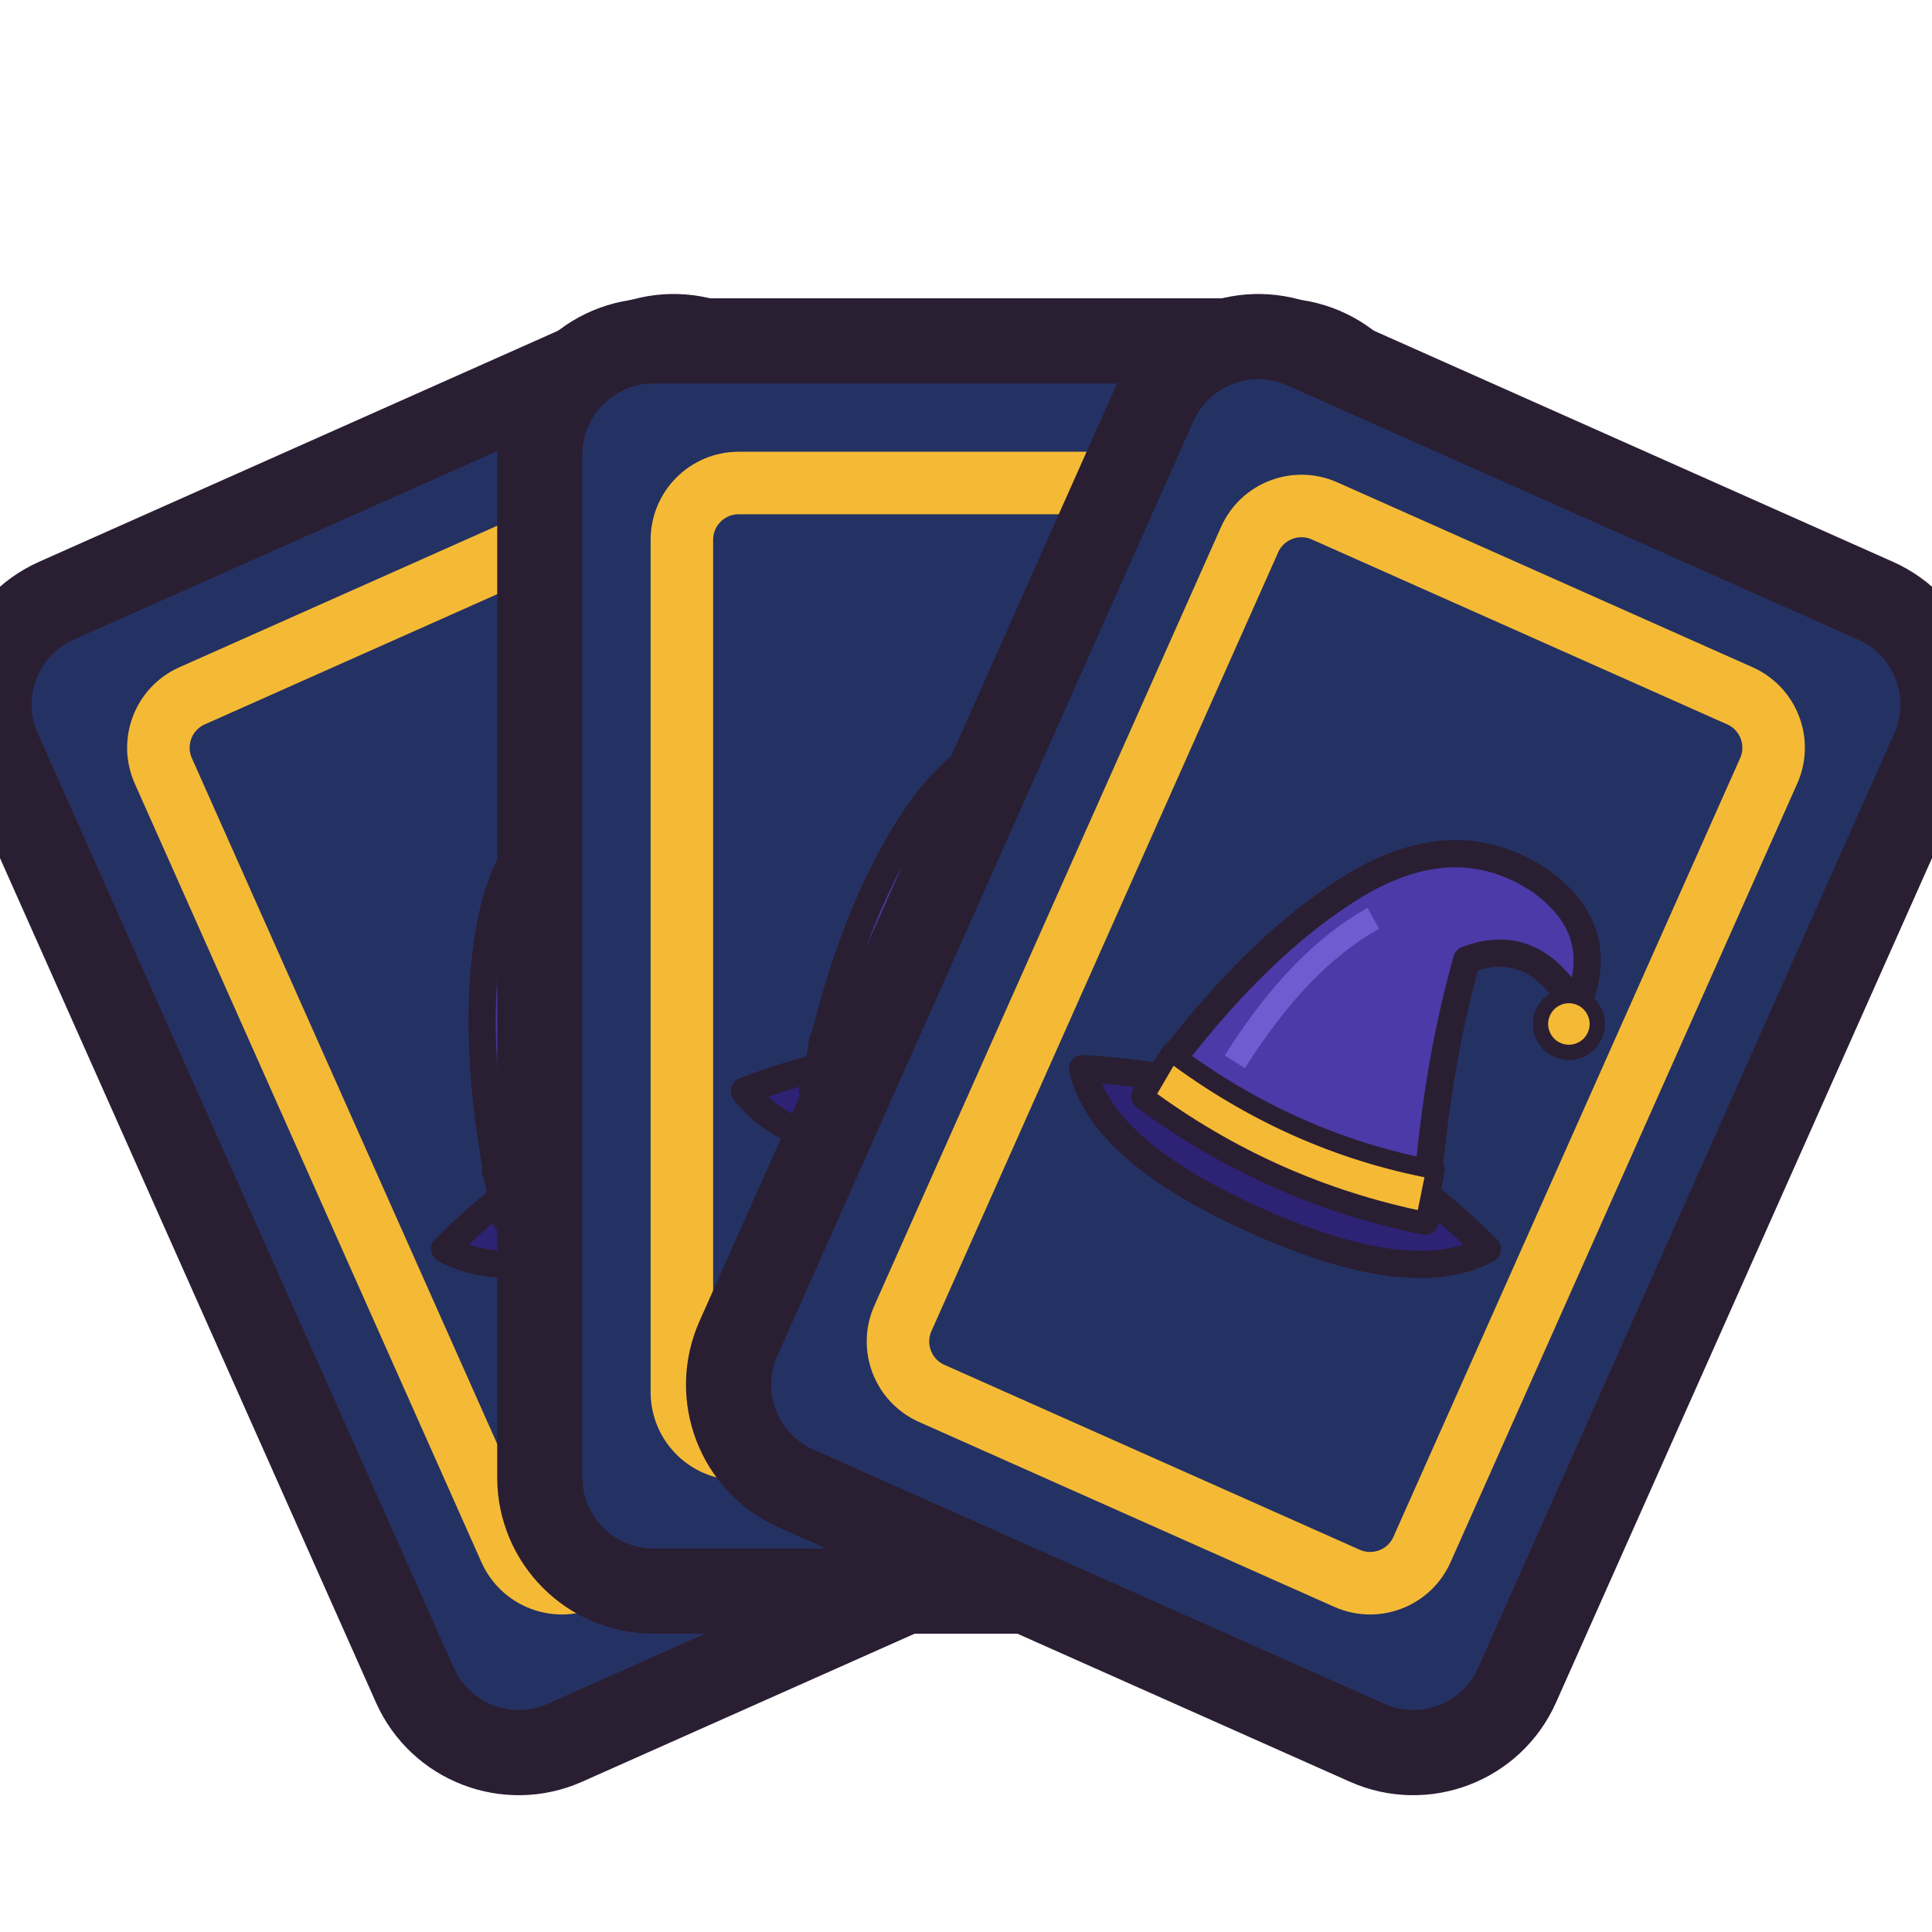
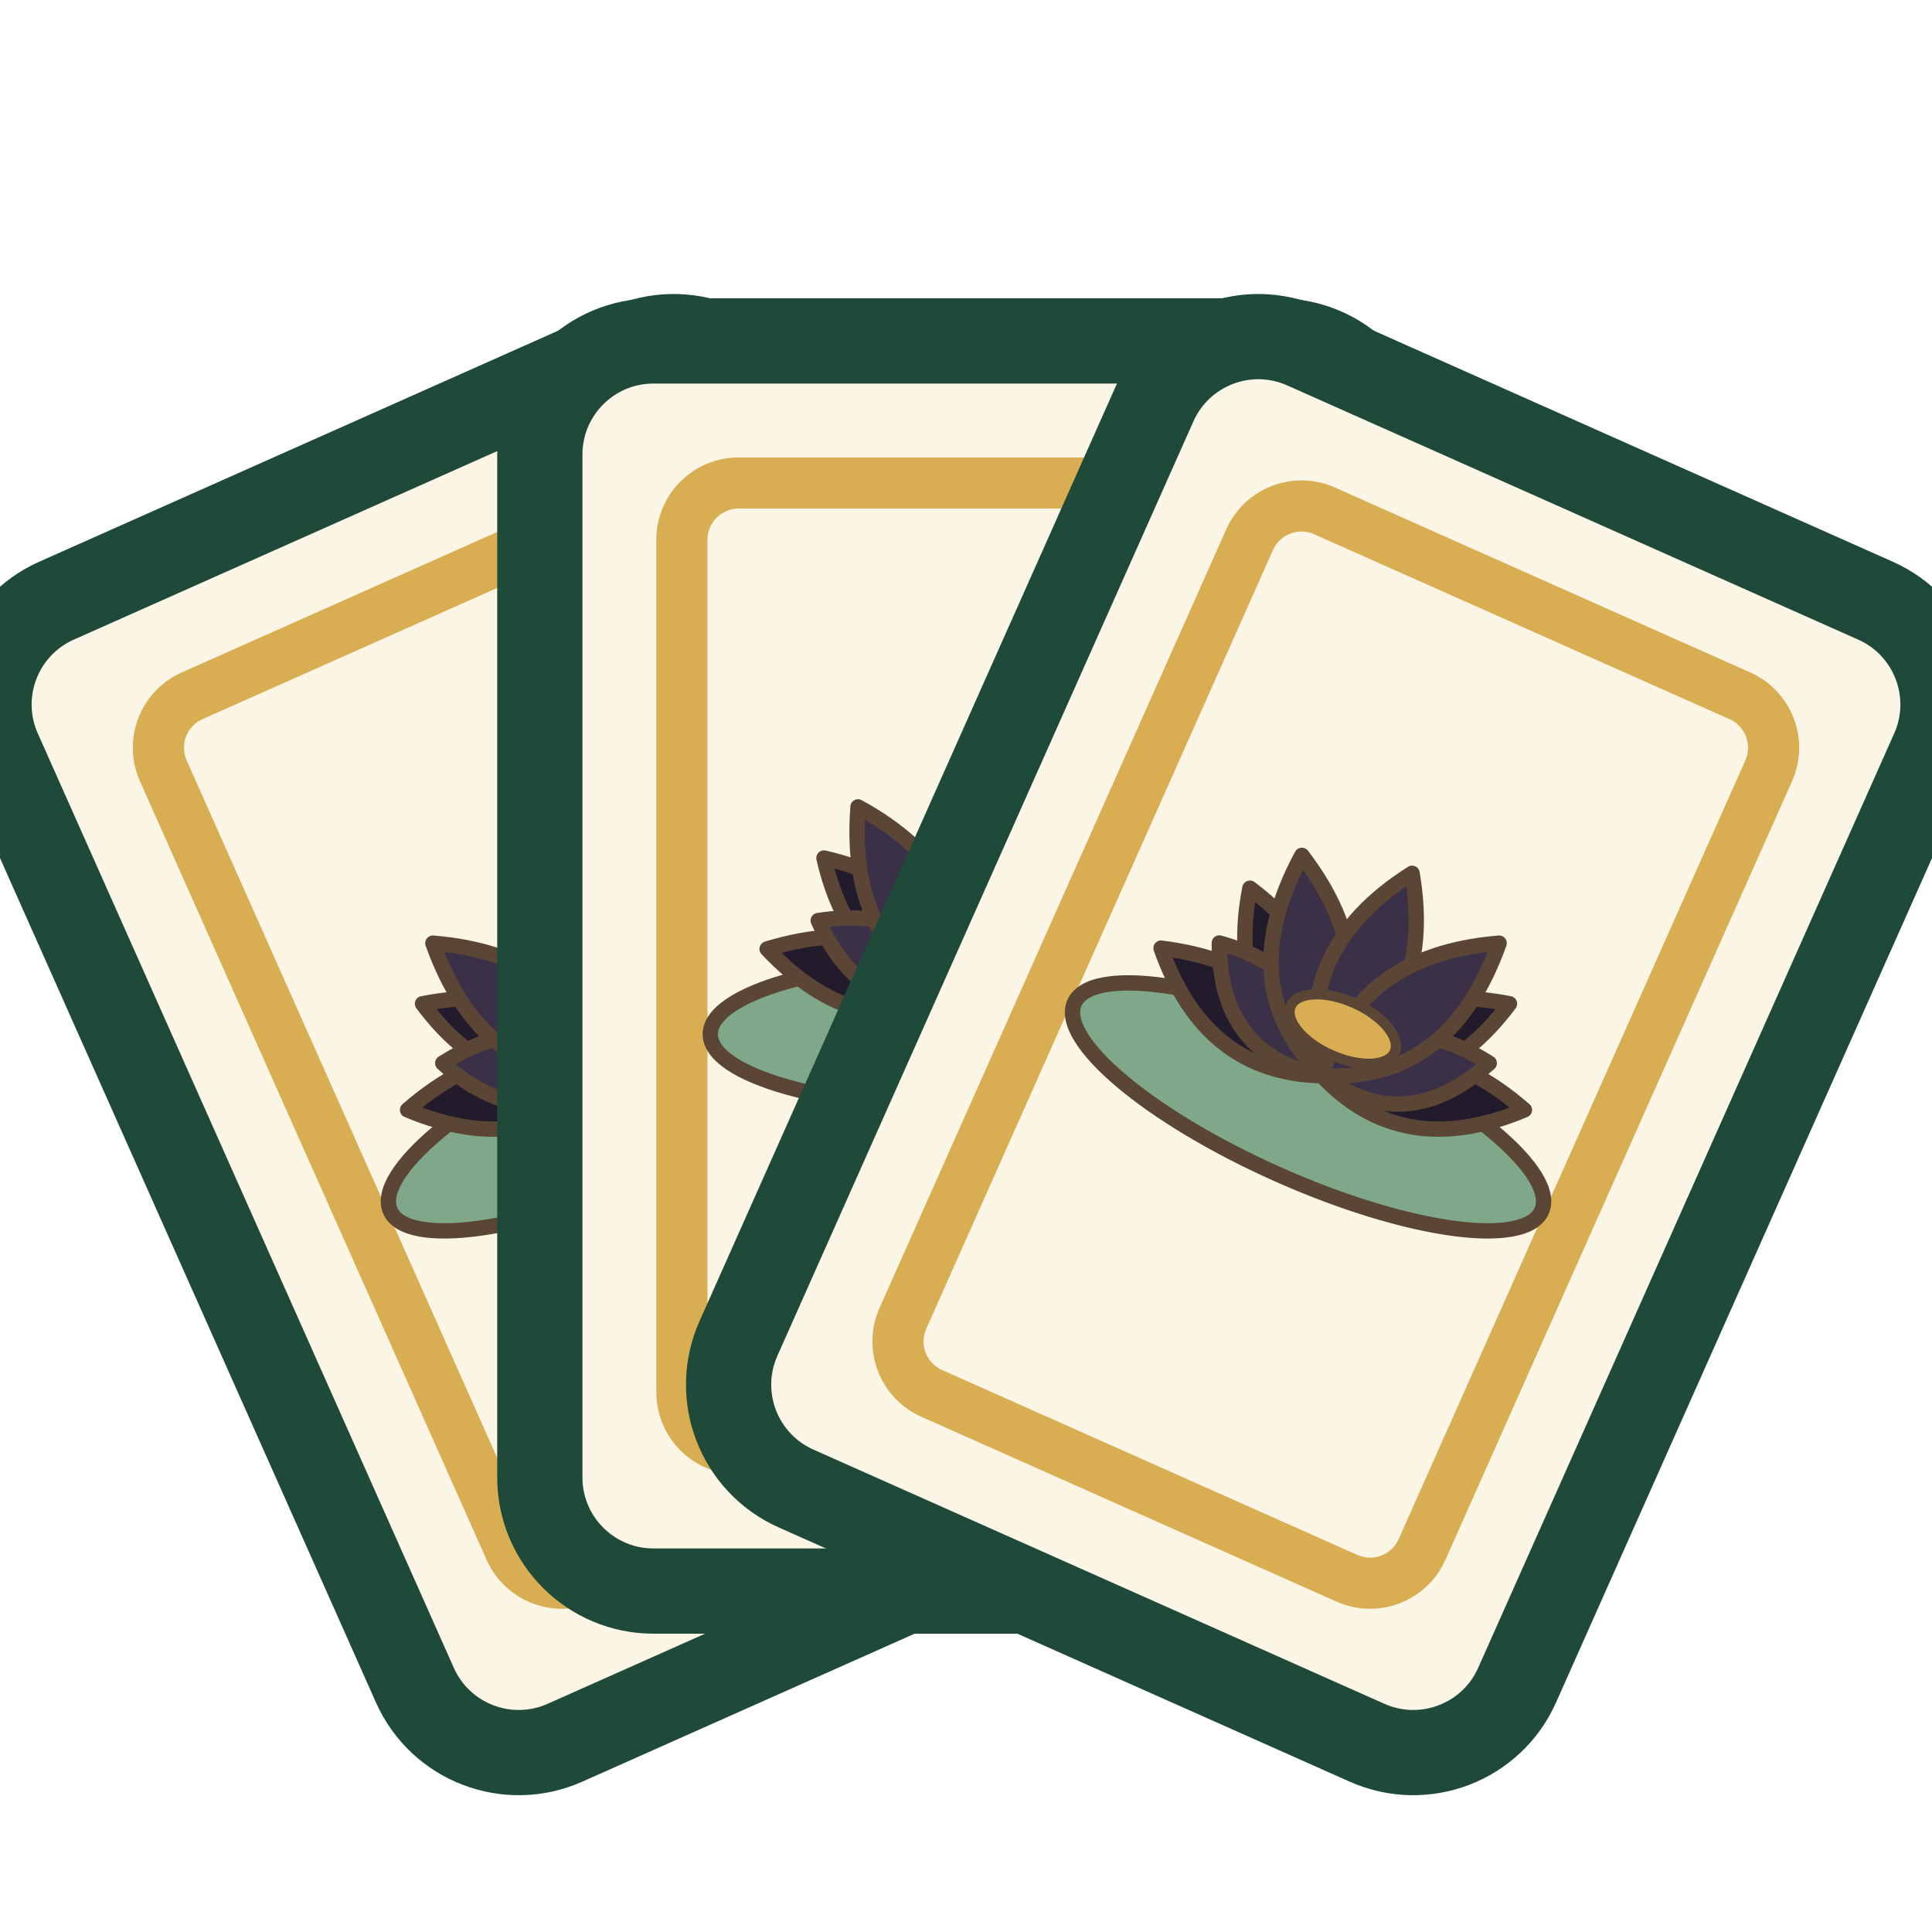
<svg xmlns="http://www.w3.org/2000/svg" viewBox="3 3 34 34" stroke-linejoin="round">
  <g transform="rotate(-24 20 36)">
-     <rect x="12.5" y="9" width="15" height="22" rx="2" fill="#243263" stroke="#2A1E33" stroke-width="1.5" />
-     <rect x="15.0" y="11.5" width="10" height="17" rx="1" fill="none" stroke="#F5BA35" stroke-width="1.1" />
-     <g stroke="#2A1E33">
-       <path d="M16.1 22.2 Q20.0 20.7 23.9 22.2 Q23.0 23.4 20.0 23.4 Q17.0 23.4 16.1 22.2 Z" fill="#2E2275" stroke-width="0.48" />
-       <path d="M17.3 22.2 Q17.9 19.2 19.1 17.4 Q20.3 15.6 22.1 15.9 Q23.6 16.2 23.6 17.7 Q22.4 16.8 21.5 17.7 Q21.8 19.8 22.7 22.2 Q20.0 22.8 17.3 22.2 Z" fill="#4B3AA8" stroke-width="0.48" />
-       <path d="M18.5 21.0 Q18.8 18.9 19.7 17.7" fill="none" stroke="#6E5CD0" stroke-width="0.42" />
-       <path d="M17.4 21.3 Q20.0 21.9 22.5 21.3 L22.7 22.2 Q20.0 22.8 17.3 22.2 Z" fill="#F5BA35" stroke-width="0.33" />
-       <circle cx="23.6" cy="18.0" r="0.5" fill="#F5BA35" stroke-width="0.27" />
+     <rect x="12.5" y="9" width="15" height="22" rx="2" fill="#FBF5E6" stroke="#1F4A3A" stroke-width="1.5" />
+     <rect x="15.0" y="11.5" width="10" height="17" rx="1" fill="none" stroke="#D9AE52" stroke-width=".9" />
+     <g stroke="#5B4636">
+       <ellipse cx="20.0" cy="21.2" rx="4.5" ry="1.3" fill="#7FA88A" stroke-width="0.27" />
+       <path d="M20.0 20.6 Q18.8 19.0 16.5 19.7 Q18.1 21.4 20.0 20.6 Z" fill="#221B2C" stroke-width="0.27" />
+       <path d="M20.0 20.6 Q19.7 18.6 17.5 18.1 Q18.0 20.3 20.0 20.6 Z" fill="#221B2C" stroke-width="0.27" />
+       <path d="M20.0 20.6 Q22.0 20.3 22.5 18.1 Q20.3 18.6 20.0 20.6 Z" fill="#221B2C" stroke-width="0.27" />
+       <path d="M20.0 20.6 Q21.9 21.4 23.5 19.7 Q21.2 19.0 20.0 20.6 Z" fill="#221B2C" stroke-width="0.27" />
+       <path d="M20.0 20.6 Q19.4 18.9 17.4 19.2 Q18.2 21.0 20.0 20.6 Z" fill="#3A3048" stroke-width="0.27" />
+       <path d="M20.0 20.6 Q21.8 21.0 22.6 19.2 Q20.6 18.9 20.0 20.6 Z" fill="#3A3048" stroke-width="0.27" />
+       <path d="M20.0 20.6 Q20.3 18.4 18.1 17.2 Q17.9 19.8 20.0 20.6 Z" fill="#3A3048" stroke-width="0.27" />
+       <path d="M20.0 20.6 Q21.4 18.8 20.0 16.7 Q18.6 18.8 20.0 20.6 Z" fill="#3A3048" stroke-width="0.27" />
+       <path d="M20.0 20.6 Q22.1 19.8 21.9 17.2 Q19.7 18.4 20.0 20.6 Z" fill="#3A3048" stroke-width="0.27" />
+       <ellipse cx="20.0" cy="19.7" rx="1.0" ry="0.5" fill="#D9AE52" stroke-width="0.18" />
    </g>
  </g>
  <g transform="rotate(0 20 36)">
-     <rect x="12.5" y="9" width="15" height="22" rx="2" fill="#243263" stroke="#2A1E33" stroke-width="1.5" />
-     <rect x="15.0" y="11.5" width="10" height="17" rx="1" fill="none" stroke="#F5BA35" stroke-width="1.1" />
-     <g stroke="#2A1E33">
-       <path d="M16.1 22.2 Q20.0 20.7 23.9 22.2 Q23.0 23.4 20.0 23.4 Q17.0 23.4 16.1 22.2 Z" fill="#2E2275" stroke-width="0.48" />
-       <path d="M17.3 22.2 Q17.9 19.2 19.1 17.4 Q20.3 15.6 22.1 15.9 Q23.6 16.2 23.6 17.7 Q22.4 16.8 21.5 17.7 Q21.8 19.8 22.7 22.2 Q20.0 22.8 17.3 22.2 Z" fill="#4B3AA8" stroke-width="0.48" />
-       <path d="M18.5 21.0 Q18.8 18.9 19.7 17.7" fill="none" stroke="#6E5CD0" stroke-width="0.42" />
-       <path d="M17.4 21.3 Q20.0 21.9 22.5 21.3 L22.7 22.2 Q20.0 22.8 17.3 22.2 Z" fill="#F5BA35" stroke-width="0.33" />
-       <circle cx="23.6" cy="18.0" r="0.5" fill="#F5BA35" stroke-width="0.27" />
+     <rect x="12.5" y="9" width="15" height="22" rx="2" fill="#FBF5E6" stroke="#1F4A3A" stroke-width="1.5" />
+     <rect x="15.0" y="11.5" width="10" height="17" rx="1" fill="none" stroke="#D9AE52" stroke-width=".9" />
+     <g stroke="#5B4636">
+       <ellipse cx="20.0" cy="21.2" rx="4.5" ry="1.3" fill="#7FA88A" stroke-width="0.27" />
+       <path d="M20.0 20.6 Q18.8 19.0 16.5 19.7 Q18.1 21.4 20.0 20.6 Z" fill="#221B2C" stroke-width="0.27" />
+       <path d="M20.0 20.6 Q19.7 18.6 17.5 18.1 Q18.0 20.3 20.0 20.6 Z" fill="#221B2C" stroke-width="0.27" />
+       <path d="M20.0 20.6 Q22.0 20.3 22.5 18.1 Q20.3 18.6 20.0 20.6 Z" fill="#221B2C" stroke-width="0.27" />
+       <path d="M20.0 20.6 Q21.9 21.4 23.5 19.7 Q21.2 19.0 20.0 20.6 Z" fill="#221B2C" stroke-width="0.27" />
+       <path d="M20.0 20.6 Q19.4 18.9 17.4 19.2 Q18.2 21.0 20.0 20.6 Z" fill="#3A3048" stroke-width="0.27" />
+       <path d="M20.0 20.6 Q21.8 21.0 22.6 19.2 Q20.6 18.9 20.0 20.6 Z" fill="#3A3048" stroke-width="0.27" />
+       <path d="M20.0 20.6 Q20.3 18.4 18.1 17.2 Q17.9 19.8 20.0 20.6 Z" fill="#3A3048" stroke-width="0.27" />
+       <path d="M20.0 20.6 Q21.4 18.8 20.0 16.7 Q18.6 18.8 20.0 20.6 Z" fill="#3A3048" stroke-width="0.27" />
+       <path d="M20.0 20.6 Q22.1 19.8 21.9 17.2 Q19.7 18.4 20.0 20.6 Z" fill="#3A3048" stroke-width="0.27" />
+       <ellipse cx="20.0" cy="19.7" rx="1.0" ry="0.5" fill="#D9AE52" stroke-width="0.18" />
    </g>
  </g>
  <g transform="rotate(24 20 36)">
-     <rect x="12.5" y="9" width="15" height="22" rx="2" fill="#243263" stroke="#2A1E33" stroke-width="1.5" />
-     <rect x="15.0" y="11.5" width="10" height="17" rx="1" fill="none" stroke="#F5BA35" stroke-width="1.1" />
-     <g stroke="#2A1E33">
-       <path d="M16.1 22.2 Q20.0 20.7 23.9 22.2 Q23.0 23.4 20.0 23.4 Q17.0 23.4 16.1 22.2 Z" fill="#2E2275" stroke-width="0.48" />
-       <path d="M17.3 22.2 Q17.9 19.2 19.1 17.4 Q20.3 15.6 22.1 15.9 Q23.6 16.2 23.6 17.7 Q22.4 16.8 21.5 17.7 Q21.8 19.8 22.7 22.2 Q20.0 22.8 17.3 22.2 Z" fill="#4B3AA8" stroke-width="0.48" />
-       <path d="M18.5 21.0 Q18.8 18.9 19.7 17.7" fill="none" stroke="#6E5CD0" stroke-width="0.42" />
-       <path d="M17.4 21.3 Q20.0 21.9 22.5 21.3 L22.7 22.2 Q20.0 22.8 17.3 22.2 Z" fill="#F5BA35" stroke-width="0.33" />
-       <circle cx="23.6" cy="18.0" r="0.5" fill="#F5BA35" stroke-width="0.27" />
+     <rect x="12.5" y="9" width="15" height="22" rx="2" fill="#FBF5E6" stroke="#1F4A3A" stroke-width="1.5" />
+     <rect x="15.0" y="11.5" width="10" height="17" rx="1" fill="none" stroke="#D9AE52" stroke-width=".9" />
+     <g stroke="#5B4636">
+       <ellipse cx="20.0" cy="21.2" rx="4.5" ry="1.3" fill="#7FA88A" stroke-width="0.27" />
+       <path d="M20.0 20.6 Q18.8 19.0 16.5 19.7 Q18.1 21.4 20.0 20.6 Z" fill="#221B2C" stroke-width="0.27" />
+       <path d="M20.0 20.6 Q19.7 18.6 17.5 18.1 Q18.0 20.3 20.0 20.6 Z" fill="#221B2C" stroke-width="0.27" />
+       <path d="M20.0 20.6 Q22.0 20.3 22.5 18.1 Q20.3 18.6 20.0 20.6 Z" fill="#221B2C" stroke-width="0.27" />
+       <path d="M20.0 20.6 Q21.9 21.4 23.5 19.7 Q21.2 19.0 20.0 20.6 Z" fill="#221B2C" stroke-width="0.27" />
+       <path d="M20.0 20.6 Q19.4 18.9 17.4 19.2 Q18.2 21.0 20.0 20.6 Z" fill="#3A3048" stroke-width="0.27" />
+       <path d="M20.0 20.6 Q21.8 21.0 22.6 19.2 Q20.6 18.9 20.0 20.6 Z" fill="#3A3048" stroke-width="0.27" />
+       <path d="M20.0 20.6 Q20.3 18.4 18.1 17.2 Q17.9 19.8 20.0 20.6 Z" fill="#3A3048" stroke-width="0.27" />
+       <path d="M20.0 20.6 Q21.4 18.8 20.0 16.7 Q18.6 18.8 20.0 20.6 Z" fill="#3A3048" stroke-width="0.27" />
+       <path d="M20.0 20.6 Q22.1 19.8 21.9 17.2 Q19.7 18.4 20.0 20.6 Z" fill="#3A3048" stroke-width="0.27" />
+       <ellipse cx="20.0" cy="19.7" rx="1.0" ry="0.5" fill="#D9AE52" stroke-width="0.18" />
    </g>
  </g>
</svg>
